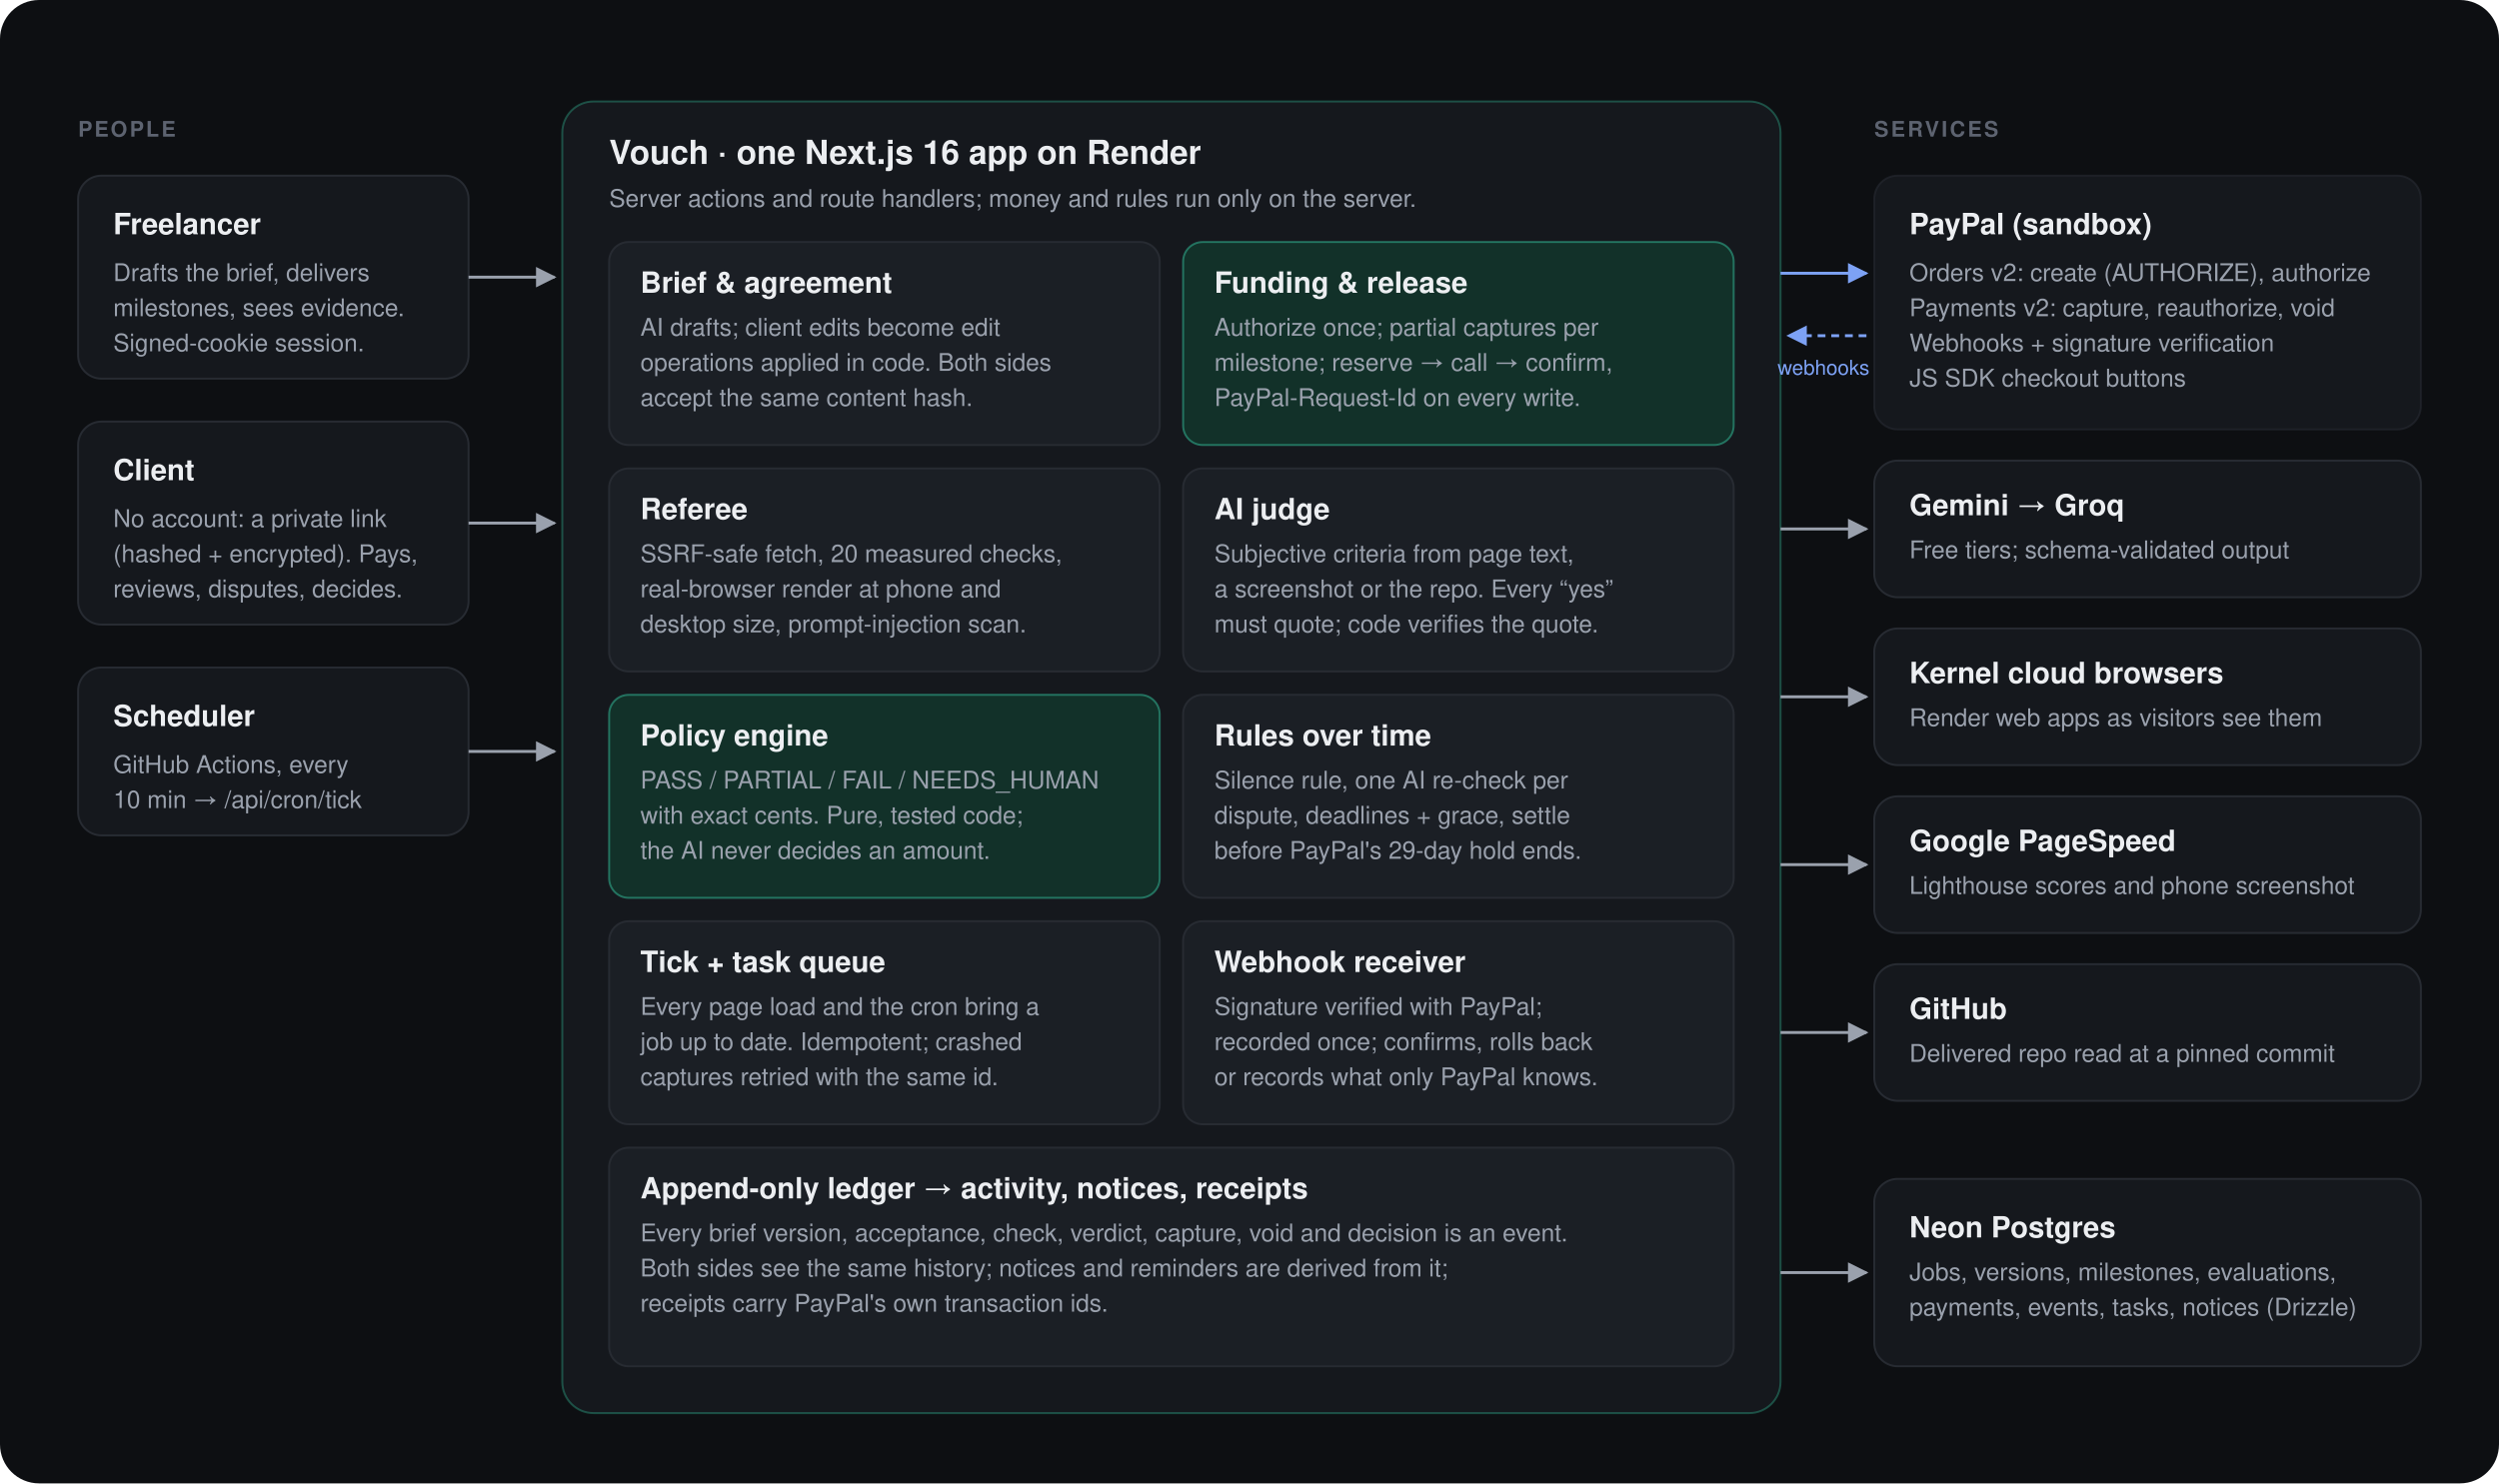
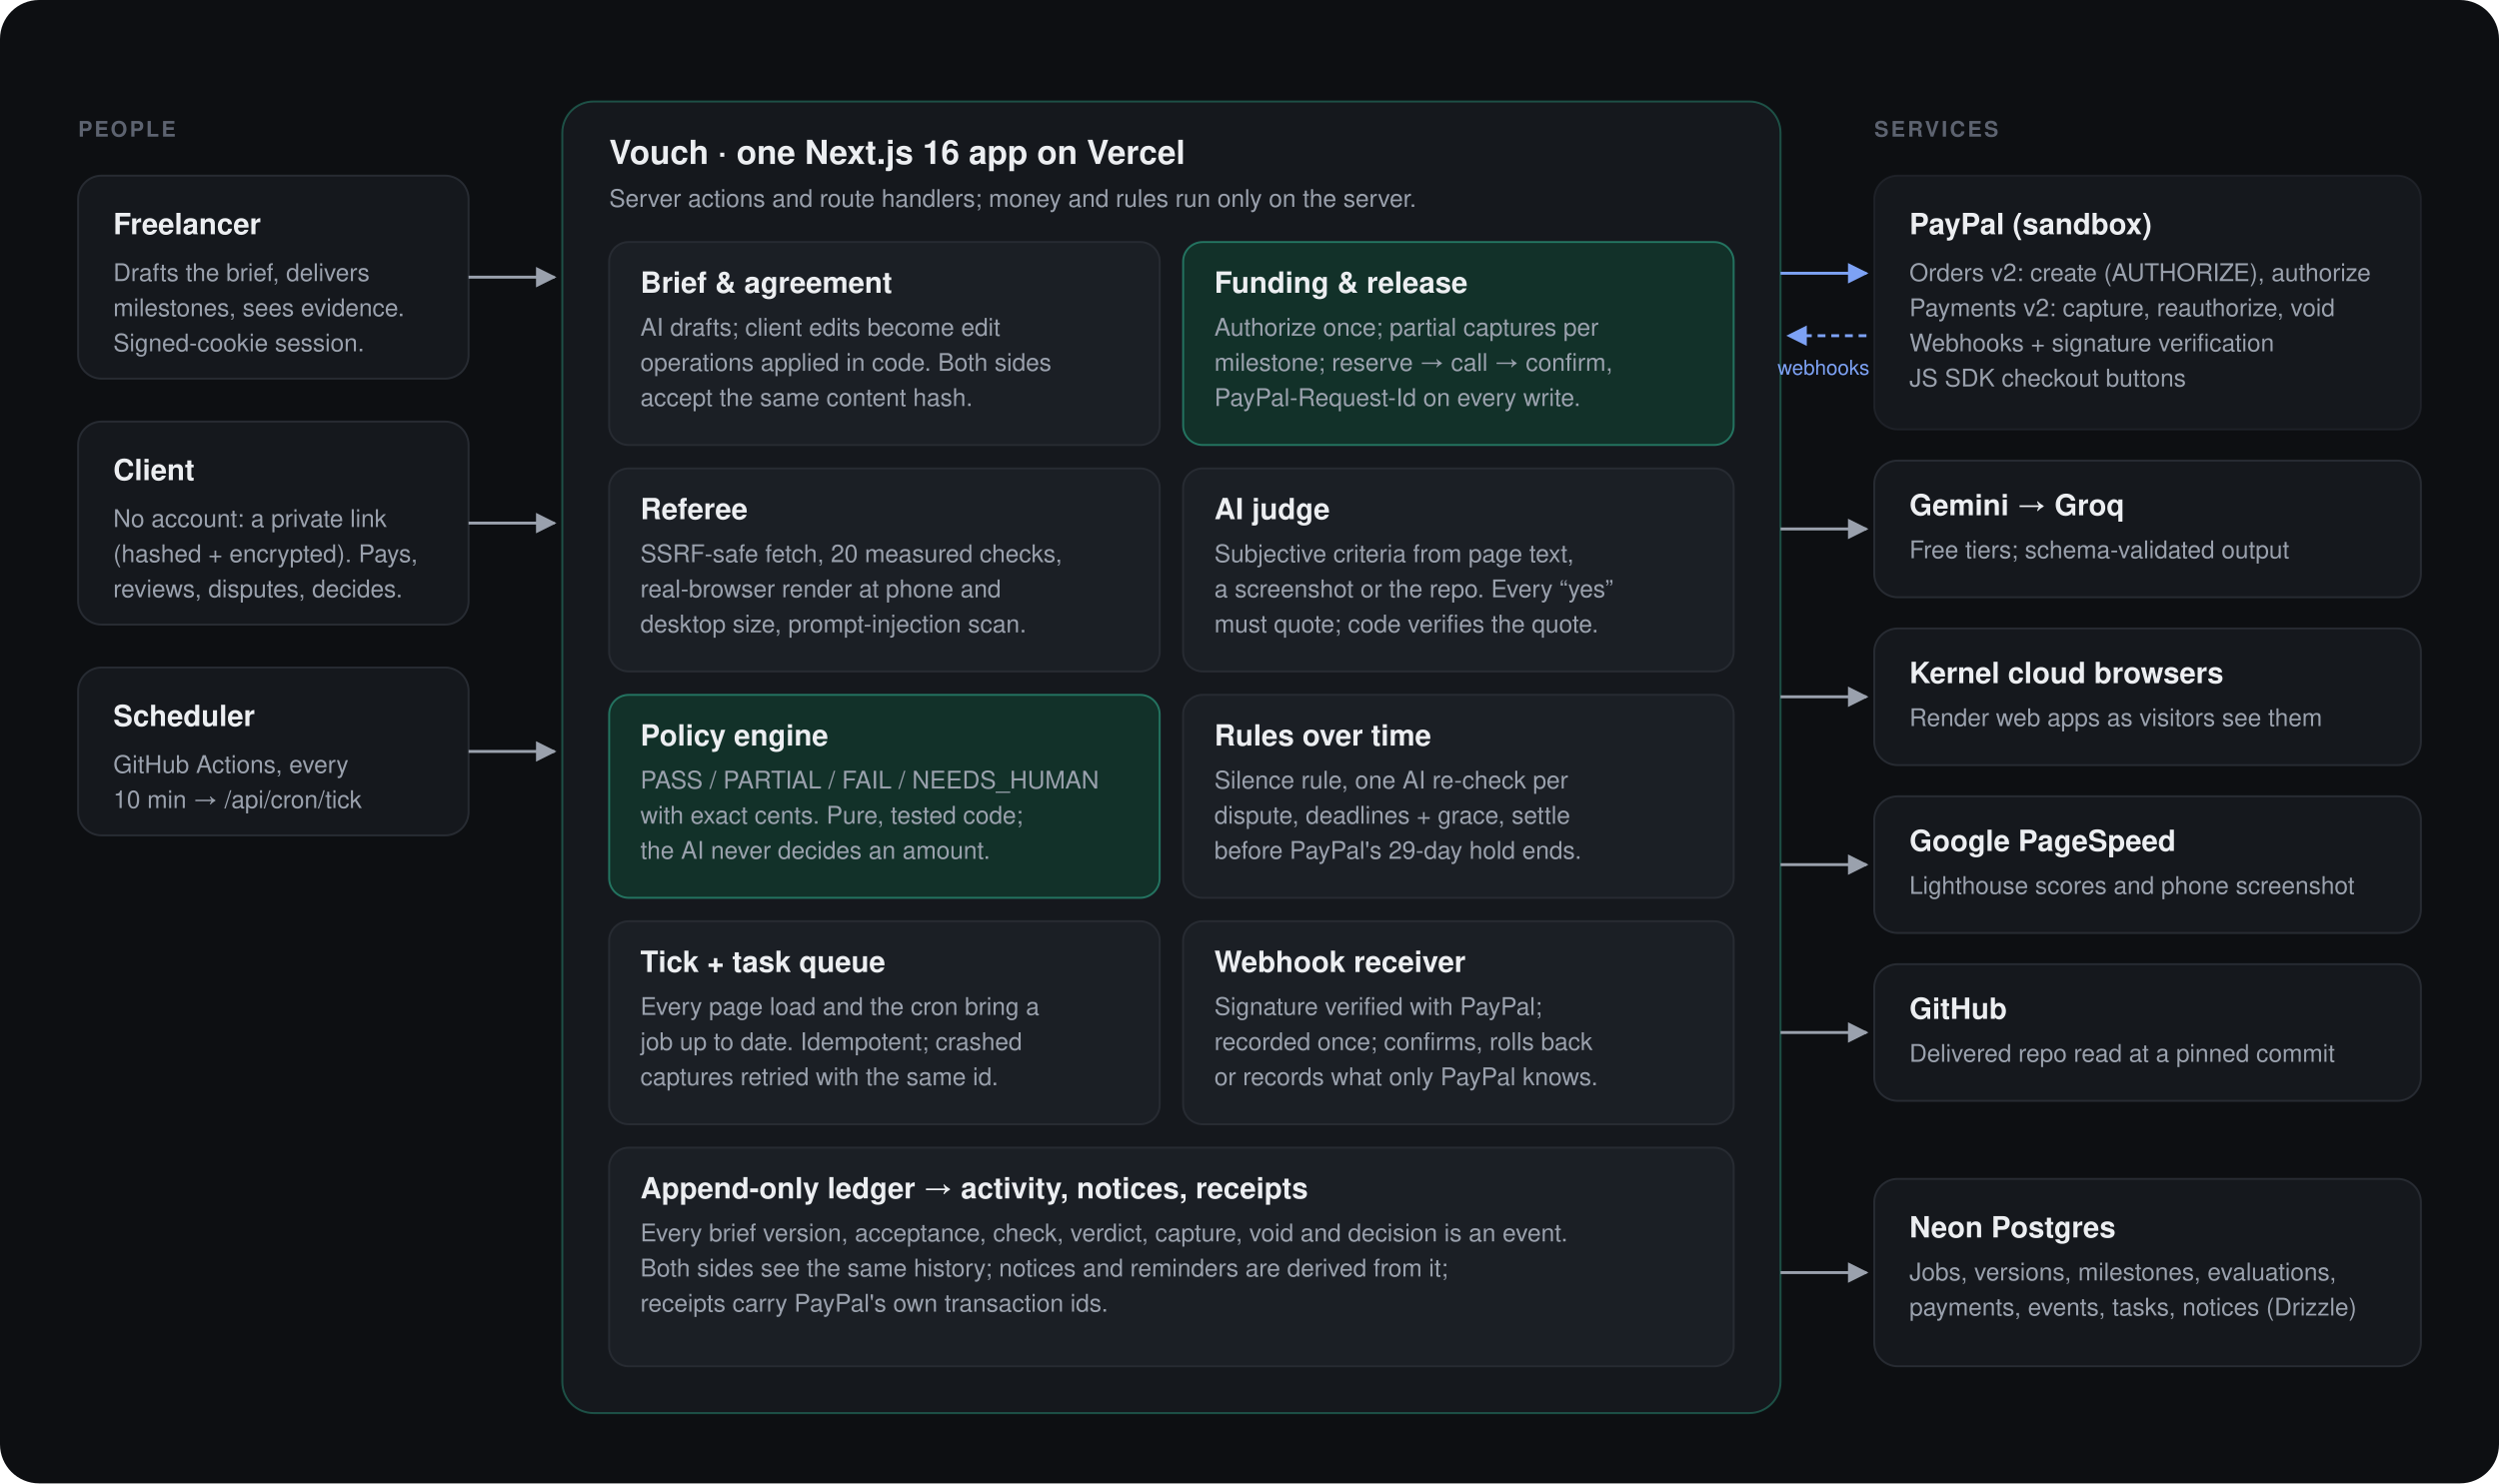
<svg xmlns="http://www.w3.org/2000/svg" width="1280" height="760" viewBox="0 0 1280 760" role="img" aria-labelledby="t d">
  <defs>
    <marker id="a" viewBox="0 0 10 10" refX="9" refY="5" markerWidth="7" markerHeight="7" orient="auto-start-reverse">
      <path d="M0 0 L10 5 L0 10 z" fill="#9aa1ad" />
    </marker>
    <marker id="ap" viewBox="0 0 10 10" refX="9" refY="5" markerWidth="7" markerHeight="7" orient="auto-start-reverse">
      <path d="M0 0 L10 5 L0 10 z" fill="#7da2f5" />
    </marker>
    <style>
      text { font-family: -apple-system, BlinkMacSystemFont, "Segoe UI", Helvetica, Arial, sans-serif; }
      .h { font-size: 15px; font-weight: 600; fill: #eceef1; }
      .b { font-size: 12.5px; fill: #9aa1ad; }
      .k { font-size: 11px; font-weight: 600; letter-spacing: 1.2px; fill: #5d6370; }
      .box { fill: #1b1f25; stroke: #272b32; }
      .money { fill: #123129; stroke: #35c29f; stroke-opacity: 0.5; }
      .ext { fill: #15181d; stroke: #272b32; }
    </style>
  </defs>
  <rect width="1280" height="760" rx="20" fill="#0d0f12" />
  <text x="40" y="70" class="k">PEOPLE</text>
  <rect x="40" y="90" width="200" height="104" rx="12" class="ext" />
  <text x="58" y="120" class="h">Freelancer</text>
  <text x="58" y="144" class="b">Drafts the brief, delivers</text>
  <text x="58" y="162" class="b">milestones, sees evidence.</text>
  <text x="58" y="180" class="b">Signed-cookie session.</text>
  <rect x="40" y="216" width="200" height="104" rx="12" class="ext" />
  <text x="58" y="246" class="h">Client</text>
  <text x="58" y="270" class="b">No account: a private link</text>
  <text x="58" y="288" class="b">(hashed + encrypted). Pays,</text>
  <text x="58" y="306" class="b">reviews, disputes, decides.</text>
  <rect x="40" y="342" width="200" height="86" rx="12" class="ext" />
  <text x="58" y="372" class="h">Scheduler</text>
  <text x="58" y="396" class="b">GitHub Actions, every</text>
  <text x="58" y="414" class="b">10 min → /api/cron/tick</text>
  <line x1="240" y1="142" x2="284" y2="142" stroke="#9aa1ad" stroke-width="1.5" marker-end="url(#a)" />
  <line x1="240" y1="268" x2="284" y2="268" stroke="#9aa1ad" stroke-width="1.5" marker-end="url(#a)" />
  <line x1="240" y1="385" x2="284" y2="385" stroke="#9aa1ad" stroke-width="1.5" marker-end="url(#a)" />
  <rect x="288" y="52" width="624" height="672" rx="16" fill="#15181d" stroke="#35c29f" stroke-opacity="0.35" />
-   <text x="312" y="84" class="h" style="font-size:17px">Vouch · one Next.js 16 app on Render</text>
+   <text x="312" y="84" class="h" style="font-size:17px">Vouch · one Next.js 16 app on Vercel</text>
  <text x="312" y="106" class="b">Server actions and route handlers; money and rules run only on the server.</text>
  <rect x="312" y="124" width="282" height="104" rx="10" class="box" />
  <text x="328" y="150" class="h">Brief &amp; agreement</text>
  <text x="328" y="172" class="b">AI drafts; client edits become edit</text>
  <text x="328" y="190" class="b">operations applied in code. Both sides</text>
  <text x="328" y="208" class="b">accept the same content hash.</text>
  <rect x="606" y="124" width="282" height="104" rx="10" class="money" />
  <text x="622" y="150" class="h">Funding &amp; release</text>
  <text x="622" y="172" class="b">Authorize once; partial captures per</text>
  <text x="622" y="190" class="b">milestone; reserve → call → confirm,</text>
  <text x="622" y="208" class="b">PayPal-Request-Id on every write.</text>
  <rect x="312" y="240" width="282" height="104" rx="10" class="box" />
  <text x="328" y="266" class="h">Referee</text>
  <text x="328" y="288" class="b">SSRF-safe fetch, 20 measured checks,</text>
  <text x="328" y="306" class="b">real-browser render at phone and</text>
  <text x="328" y="324" class="b">desktop size, prompt-injection scan.</text>
  <rect x="606" y="240" width="282" height="104" rx="10" class="box" />
  <text x="622" y="266" class="h">AI judge</text>
  <text x="622" y="288" class="b">Subjective criteria from page text,</text>
  <text x="622" y="306" class="b">a screenshot or the repo. Every “yes”</text>
  <text x="622" y="324" class="b">must quote; code verifies the quote.</text>
  <rect x="312" y="356" width="282" height="104" rx="10" class="money" />
  <text x="328" y="382" class="h">Policy engine</text>
  <text x="328" y="404" class="b">PASS / PARTIAL / FAIL / NEEDS_HUMAN</text>
  <text x="328" y="422" class="b">with exact cents. Pure, tested code;</text>
  <text x="328" y="440" class="b">the AI never decides an amount.</text>
  <rect x="606" y="356" width="282" height="104" rx="10" class="box" />
  <text x="622" y="382" class="h">Rules over time</text>
  <text x="622" y="404" class="b">Silence rule, one AI re-check per</text>
  <text x="622" y="422" class="b">dispute, deadlines + grace, settle</text>
  <text x="622" y="440" class="b">before PayPal's 29-day hold ends.</text>
  <rect x="312" y="472" width="282" height="104" rx="10" class="box" />
  <text x="328" y="498" class="h">Tick + task queue</text>
  <text x="328" y="520" class="b">Every page load and the cron bring a</text>
  <text x="328" y="538" class="b">job up to date. Idempotent; crashed</text>
  <text x="328" y="556" class="b">captures retried with the same id.</text>
  <rect x="606" y="472" width="282" height="104" rx="10" class="box" />
  <text x="622" y="498" class="h">Webhook receiver</text>
  <text x="622" y="520" class="b">Signature verified with PayPal;</text>
  <text x="622" y="538" class="b">recorded once; confirms, rolls back</text>
  <text x="622" y="556" class="b">or records what only PayPal knows.</text>
  <rect x="312" y="588" width="576" height="112" rx="10" class="box" />
  <text x="328" y="614" class="h">Append-only ledger → activity, notices, receipts</text>
  <text x="328" y="636" class="b">Every brief version, acceptance, check, verdict, capture, void and decision is an event.</text>
  <text x="328" y="654" class="b">Both sides see the same history; notices and reminders are derived from it;</text>
  <text x="328" y="672" class="b">receipts carry PayPal's own transaction ids.</text>
  <text x="960" y="70" class="k">SERVICES</text>
  <rect x="960" y="90" width="280" height="130" rx="12" class="ext" stroke="#7da2f5" stroke-opacity="0.6" />
  <text x="978" y="120" class="h">PayPal (sandbox)</text>
  <text x="978" y="144" class="b">Orders v2: create (AUTHORIZE), authorize</text>
  <text x="978" y="162" class="b">Payments v2: capture, reauthorize, void</text>
  <text x="978" y="180" class="b">Webhooks + signature verification</text>
  <text x="978" y="198" class="b">JS SDK checkout buttons</text>
  <rect x="960" y="236" width="280" height="70" rx="12" class="ext" />
  <text x="978" y="264" class="h">Gemini → Groq</text>
  <text x="978" y="286" class="b">Free tiers; schema-validated output</text>
  <rect x="960" y="322" width="280" height="70" rx="12" class="ext" />
  <text x="978" y="350" class="h">Kernel cloud browsers</text>
  <text x="978" y="372" class="b">Render web apps as visitors see them</text>
  <rect x="960" y="408" width="280" height="70" rx="12" class="ext" />
  <text x="978" y="436" class="h">Google PageSpeed</text>
  <text x="978" y="458" class="b">Lighthouse scores and phone screenshot</text>
  <rect x="960" y="494" width="280" height="70" rx="12" class="ext" />
  <text x="978" y="522" class="h">GitHub</text>
  <text x="978" y="544" class="b">Delivered repo read at a pinned commit</text>
  <rect x="960" y="604" width="280" height="96" rx="12" class="ext" />
  <text x="978" y="634" class="h">Neon Postgres</text>
  <text x="978" y="656" class="b">Jobs, versions, milestones, evaluations,</text>
  <text x="978" y="674" class="b">payments, events, tasks, notices (Drizzle)</text>
  <line x1="912" y1="140" x2="956" y2="140" stroke="#7da2f5" stroke-width="1.5" marker-end="url(#ap)" />
  <line x1="956" y1="172" x2="916" y2="172" stroke="#7da2f5" stroke-width="1.5" stroke-dasharray="4 3" marker-end="url(#ap)" />
  <text x="934" y="192" class="b" style="font-size:10.5px;fill:#7da2f5" text-anchor="middle">webhooks</text>
  <line x1="912" y1="271" x2="956" y2="271" stroke="#9aa1ad" stroke-width="1.5" marker-end="url(#a)" />
  <line x1="912" y1="357" x2="956" y2="357" stroke="#9aa1ad" stroke-width="1.5" marker-end="url(#a)" />
  <line x1="912" y1="443" x2="956" y2="443" stroke="#9aa1ad" stroke-width="1.5" marker-end="url(#a)" />
  <line x1="912" y1="529" x2="956" y2="529" stroke="#9aa1ad" stroke-width="1.5" marker-end="url(#a)" />
  <line x1="912" y1="652" x2="956" y2="652" stroke="#9aa1ad" stroke-width="1.5" marker-end="url(#a)" />
</svg>
